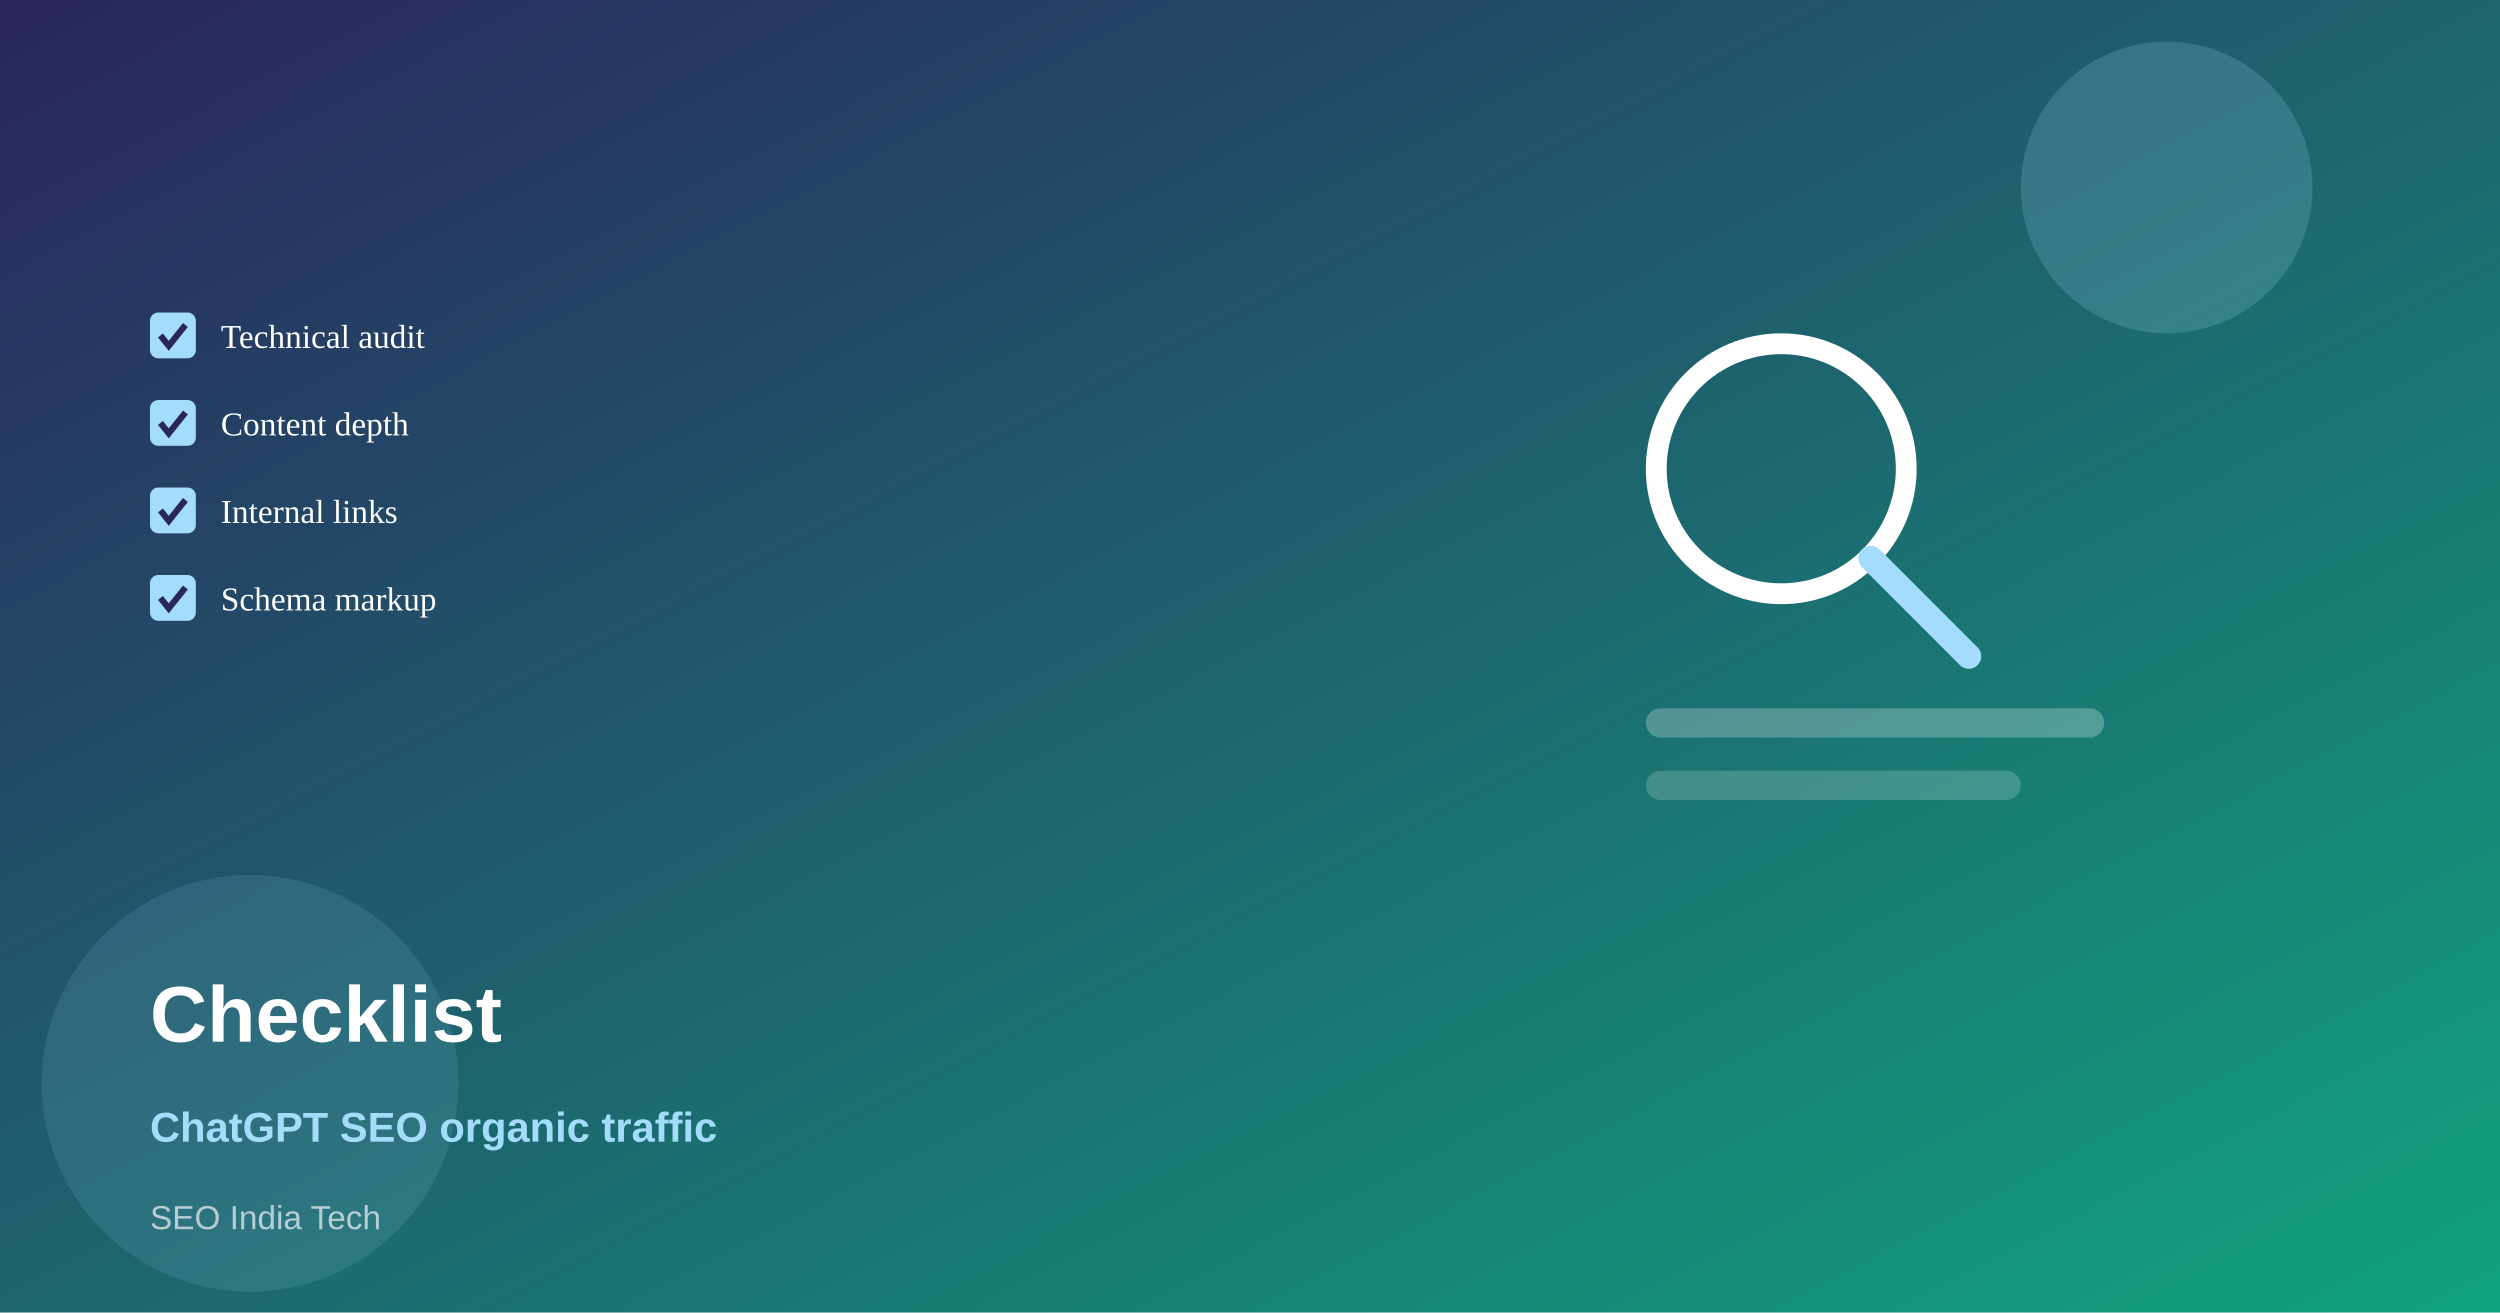
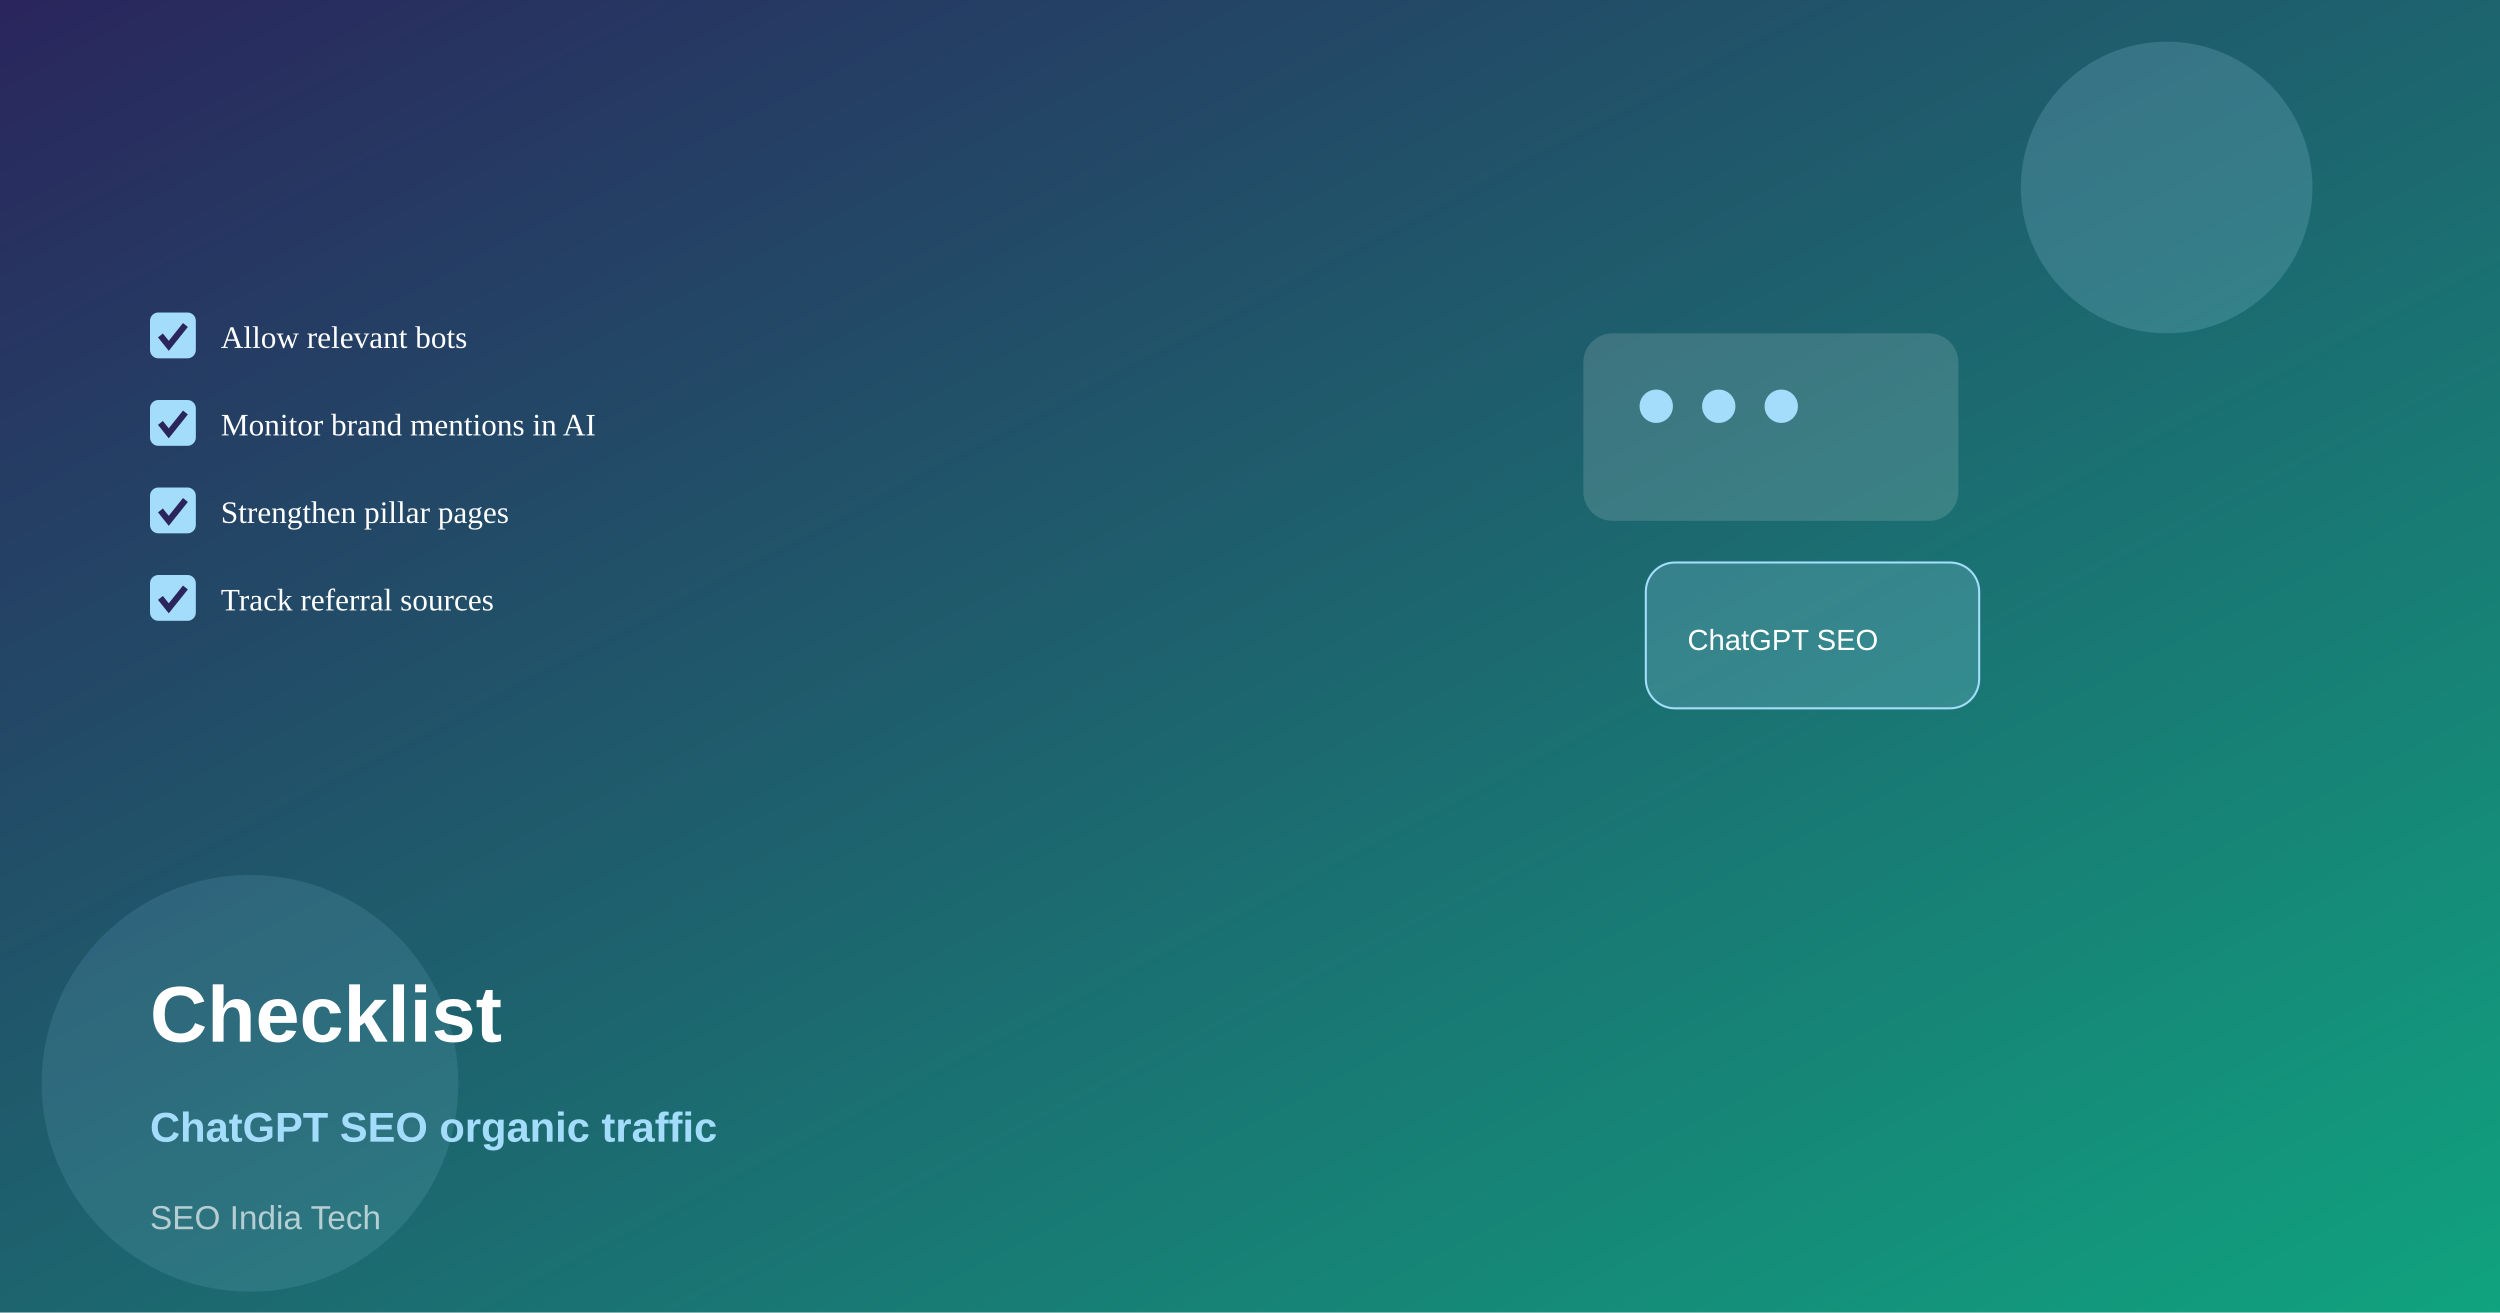
<svg xmlns="http://www.w3.org/2000/svg" width="1200" height="630" viewBox="0 0 1200 630" role="img" aria-label="Checklist">
  <defs>
    <linearGradient id="bg-checklist-chatgpt-seo-ai-search-organic-traffic" x1="0%" y1="0%" x2="100%" y2="100%">
      <stop offset="0%" stop-color="#2A255D" />
      <stop offset="100%" stop-color="#10A37F" />
    </linearGradient>
    <filter id="shadow-checklist-chatgpt-seo-ai-search-organic-traffic" x="-20%" y="-20%" width="140%" height="140%">
      <feDropShadow dx="0" dy="8" stdDeviation="12" flood-color="#000" flood-opacity="0.25" />
    </filter>
  </defs>
  <rect width="1200" height="630" fill="url(#bg-checklist-chatgpt-seo-ai-search-organic-traffic)" />
  <circle cx="1040" cy="90" r="70" fill="#A4DDFB" opacity="0.18" />
  <circle cx="120" cy="520" r="100" fill="#A4DDFB" opacity="0.12" />
  <g transform="translate(72,150)">
    <rect width="22" height="22" rx="4" fill="#A4DDFB" />
    <path d="M5 11 L9 16 L17 6" fill="none" stroke="#2A255D" stroke-width="3" />
-     <text x="34" y="17" fill="#ffffff" font-size="16">Technical audit</text>
+     <text x="34" y="17" fill="#ffffff" font-size="15">Allow relevant bots</text>
  </g>
  <g transform="translate(72,192)">
    <rect width="22" height="22" rx="4" fill="#A4DDFB" />
    <path d="M5 11 L9 16 L17 6" fill="none" stroke="#2A255D" stroke-width="3" />
-     <text x="34" y="17" fill="#ffffff" font-size="16">Content depth</text>
+     <text x="34" y="17" fill="#ffffff" font-size="15">Monitor brand mentions in AI</text>
  </g>
  <g transform="translate(72,234)">
    <rect width="22" height="22" rx="4" fill="#A4DDFB" />
    <path d="M5 11 L9 16 L17 6" fill="none" stroke="#2A255D" stroke-width="3" />
-     <text x="34" y="17" fill="#ffffff" font-size="16">Internal links</text>
+     <text x="34" y="17" fill="#ffffff" font-size="15">Strengthen pillar pages</text>
  </g>
  <g transform="translate(72,276)">
    <rect width="22" height="22" rx="4" fill="#A4DDFB" />
    <path d="M5 11 L9 16 L17 6" fill="none" stroke="#2A255D" stroke-width="3" />
-     <text x="34" y="17" fill="#ffffff" font-size="16">Schema markup</text>
+     <text x="34" y="17" fill="#ffffff" font-size="15">Track referral sources</text>
  </g>
-   <g transform="translate(770,140)">
-     <circle cx="85" cy="85" r="60" fill="none" stroke="#ffffff" stroke-width="10" />
-     <line x1="128" y1="128" x2="175" y2="175" stroke="#A4DDFB" stroke-width="12" stroke-linecap="round" />
-     <rect x="20" y="200" width="220" height="14" rx="7" fill="rgba(255,255,255,0.25)" />
-     <rect x="20" y="230" width="180" height="14" rx="7" fill="rgba(255,255,255,0.18)" />
+   <g transform="translate(740,120)">
+     <rect x="20" y="40" width="180" height="90" rx="14" fill="rgba(255,255,255,0.14)" />
+     <rect x="50" y="150" width="160" height="70" rx="14" fill="rgba(164,221,251,0.2)" stroke="#A4DDFB" />
+     <circle cx="55" cy="75" r="8" fill="#A4DDFB" />
+     <circle cx="85" cy="75" r="8" fill="#A4DDFB" />
+     <circle cx="115" cy="75" r="8" fill="#A4DDFB" />
+     <text x="70" y="192" fill="#ffffff" font-size="14" font-family="Arial">ChatGPT SEO</text>
  </g>
  <text x="72" y="500" fill="#ffffff" font-family="Arial,Helvetica,sans-serif" font-size="38" font-weight="700">Checklist</text>
  <text x="72" y="548" fill="#A4DDFB" font-family="Arial,Helvetica,sans-serif" font-size="20" font-weight="600">ChatGPT SEO organic traffic</text>
  <text x="72" y="590" fill="rgba(255,255,255,0.65)" font-family="Arial,Helvetica,sans-serif" font-size="16">SEO India Tech</text>
</svg>
